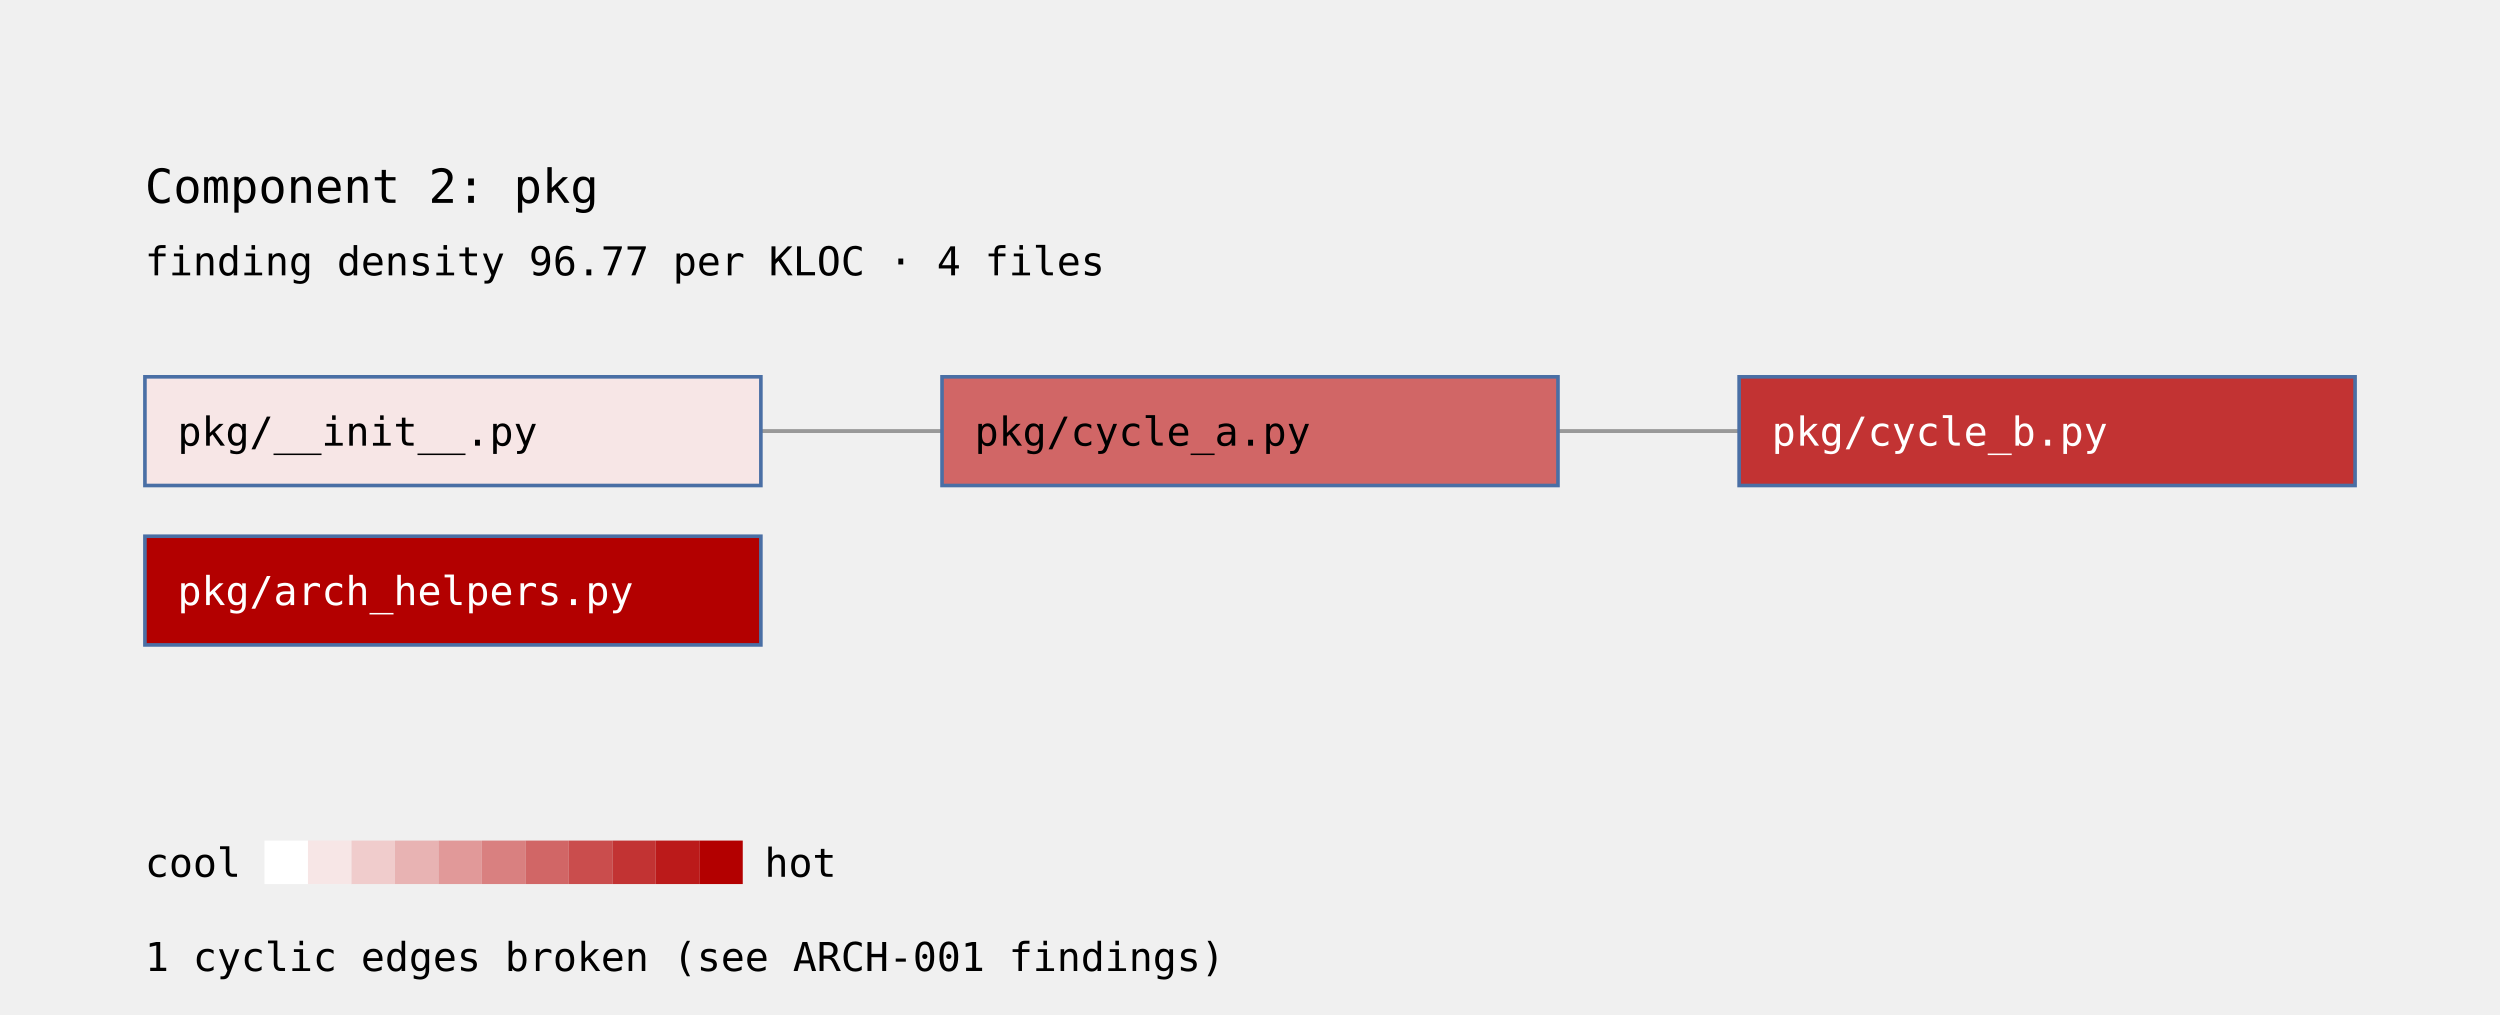
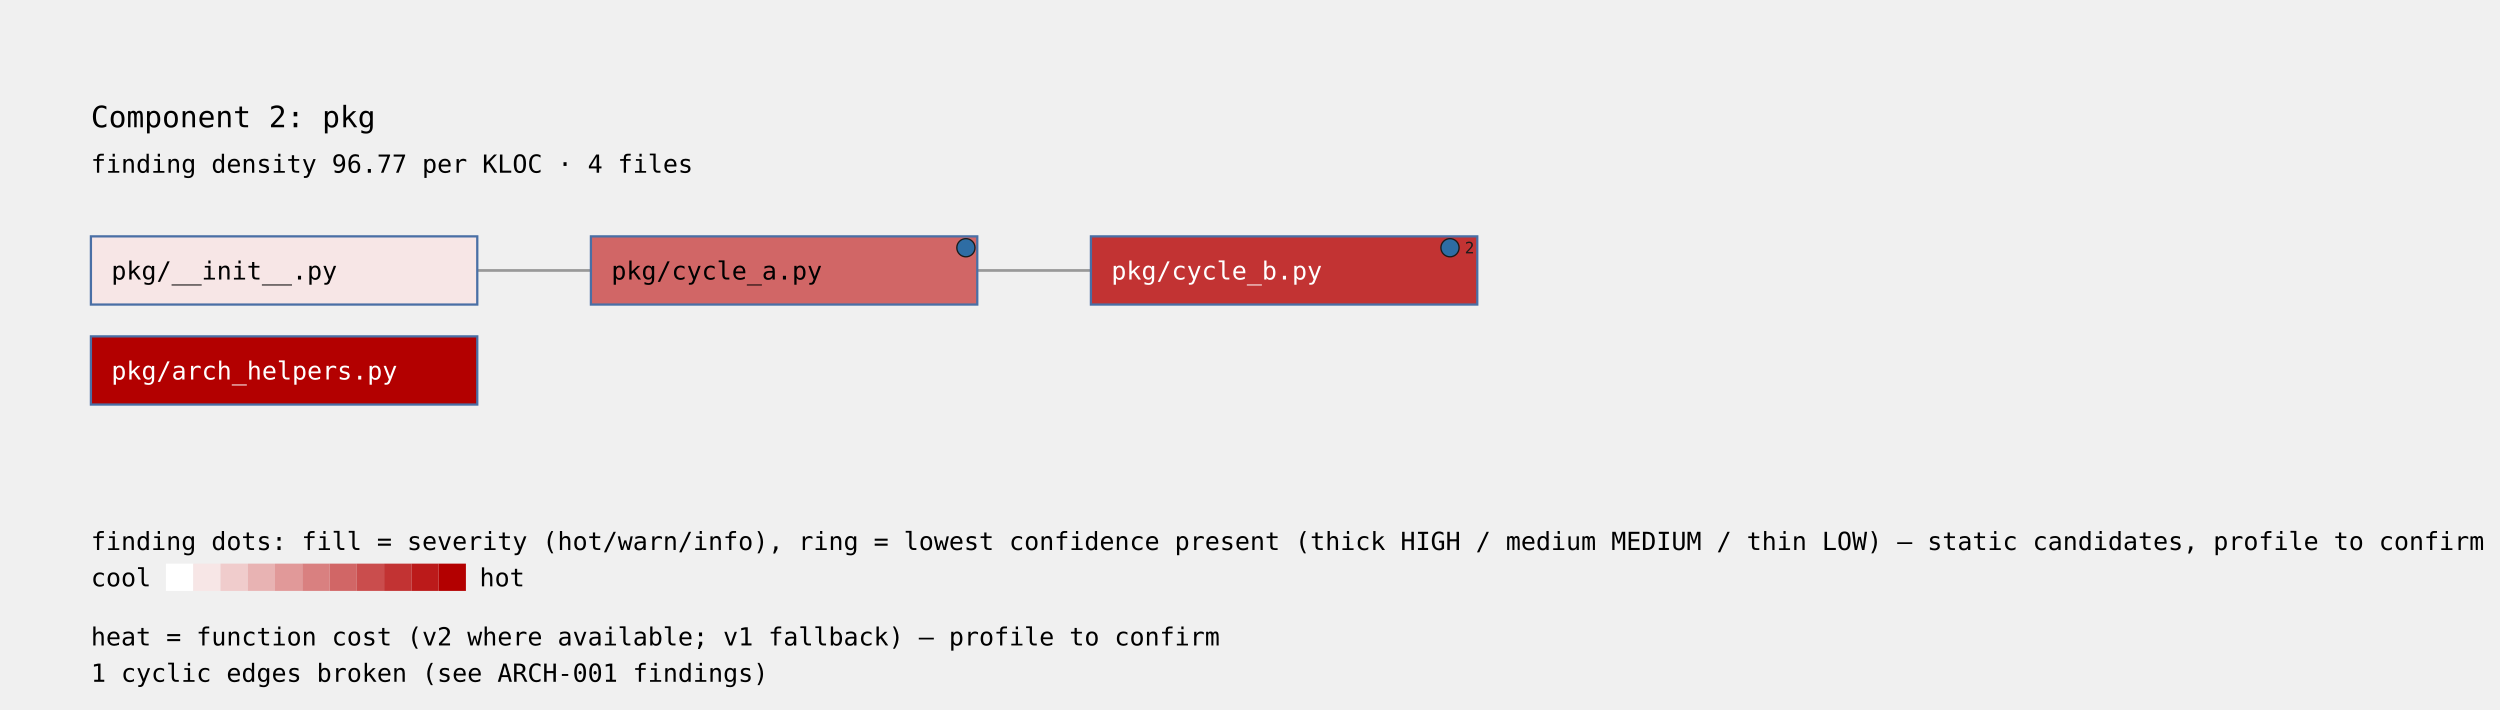
- <svg xmlns="http://www.w3.org/2000/svg" width="690" height="280" viewBox="0 0 690 280">
+ <svg xmlns="http://www.w3.org/2000/svg" width="1100" height="312" viewBox="0 0 1100 312">
  <text x="40" y="56" font-family="monospace" font-size="13">Component 2: pkg</text>
  <text x="40" y="76" font-family="monospace" font-size="11">finding density 96.77 per KLOC · 4 files</text>
  <g stroke="#999999" stroke-width="1">
    <line x1="210" y1="119" x2="260" y2="119" />
    <line x1="210" y1="119" x2="480" y2="119" />
    <line x1="430" y1="119" x2="480" y2="119" />
  </g>
  <g font-family="monospace" font-size="11">
    <rect x="40" y="104" width="170" height="30" fill="#f7e6e6" stroke="#4a6fa5" />
    <text x="49" y="123">pkg/__init__.py</text>
    <rect x="40" y="148" width="170" height="30" fill="#b30000" stroke="#4a6fa5" />
    <text x="49" y="167" fill="#ffffff">pkg/arch_helpers.py</text>
    <rect x="260" y="104" width="170" height="30" fill="#d16666" stroke="#4a6fa5" />
    <text x="269" y="123">pkg/cycle_a.py</text>
+     <circle cx="425" cy="109" r="4" fill="#2e6da4" stroke="#1b1b1b" stroke-width="0.6" />
    <rect x="480" y="104" width="170" height="30" fill="#c23333" stroke="#4a6fa5" />
    <text x="489" y="123" fill="#ffffff">pkg/cycle_b.py</text>
+     <circle cx="638" cy="109" r="4" fill="#2e6da4" stroke="#1b1b1b" stroke-width="0.6" />
+     <text x="644.5" y="111.5" font-family="monospace" font-size="7" fill="#1b1b1b">2</text>
  </g>
-   <text x="40" y="242" font-family="monospace" font-size="11">cool</text>
-   <rect x="73" y="232" width="12" height="12" fill="#ffffff" />
-   <rect x="85" y="232" width="12" height="12" fill="#f7e6e6" />
-   <rect x="97" y="232" width="12" height="12" fill="#f0cccc" />
-   <rect x="109" y="232" width="12" height="12" fill="#e8b3b3" />
-   <rect x="121" y="232" width="12" height="12" fill="#e19999" />
-   <rect x="133" y="232" width="12" height="12" fill="#d98080" />
-   <rect x="145" y="232" width="12" height="12" fill="#d16666" />
-   <rect x="157" y="232" width="12" height="12" fill="#ca4d4d" />
-   <rect x="169" y="232" width="12" height="12" fill="#c23333" />
-   <rect x="181" y="232" width="12" height="12" fill="#bb1a1a" />
-   <rect x="193" y="232" width="12" height="12" fill="#b30000" />
-   <text x="211" y="242" font-family="monospace" font-size="11">hot</text>
-   <text x="40" y="268" font-family="monospace" font-size="11">1 cyclic edges broken (see ARCH-001 findings)</text>
+   <text x="40" y="242" font-family="monospace" font-size="11">finding dots: fill = severity (hot/warn/info), ring = lowest confidence present (thick HIGH / medium MEDIUM / thin LOW) — static candidates, profile to confirm</text>
+   <text x="40" y="258" font-family="monospace" font-size="11">cool</text>
+   <rect x="73" y="248" width="12" height="12" fill="#ffffff" />
+   <rect x="85" y="248" width="12" height="12" fill="#f7e6e6" />
+   <rect x="97" y="248" width="12" height="12" fill="#f0cccc" />
+   <rect x="109" y="248" width="12" height="12" fill="#e8b3b3" />
+   <rect x="121" y="248" width="12" height="12" fill="#e19999" />
+   <rect x="133" y="248" width="12" height="12" fill="#d98080" />
+   <rect x="145" y="248" width="12" height="12" fill="#d16666" />
+   <rect x="157" y="248" width="12" height="12" fill="#ca4d4d" />
+   <rect x="169" y="248" width="12" height="12" fill="#c23333" />
+   <rect x="181" y="248" width="12" height="12" fill="#bb1a1a" />
+   <rect x="193" y="248" width="12" height="12" fill="#b30000" />
+   <text x="211" y="258" font-family="monospace" font-size="11">hot</text>
+   <text x="40" y="300" font-family="monospace" font-size="11">1 cyclic edges broken (see ARCH-001 findings)</text>
+   <text x="40" y="284" font-family="monospace" font-size="11">heat = function cost (v2 where available; v1 fallback) — profile to confirm</text>
</svg>
